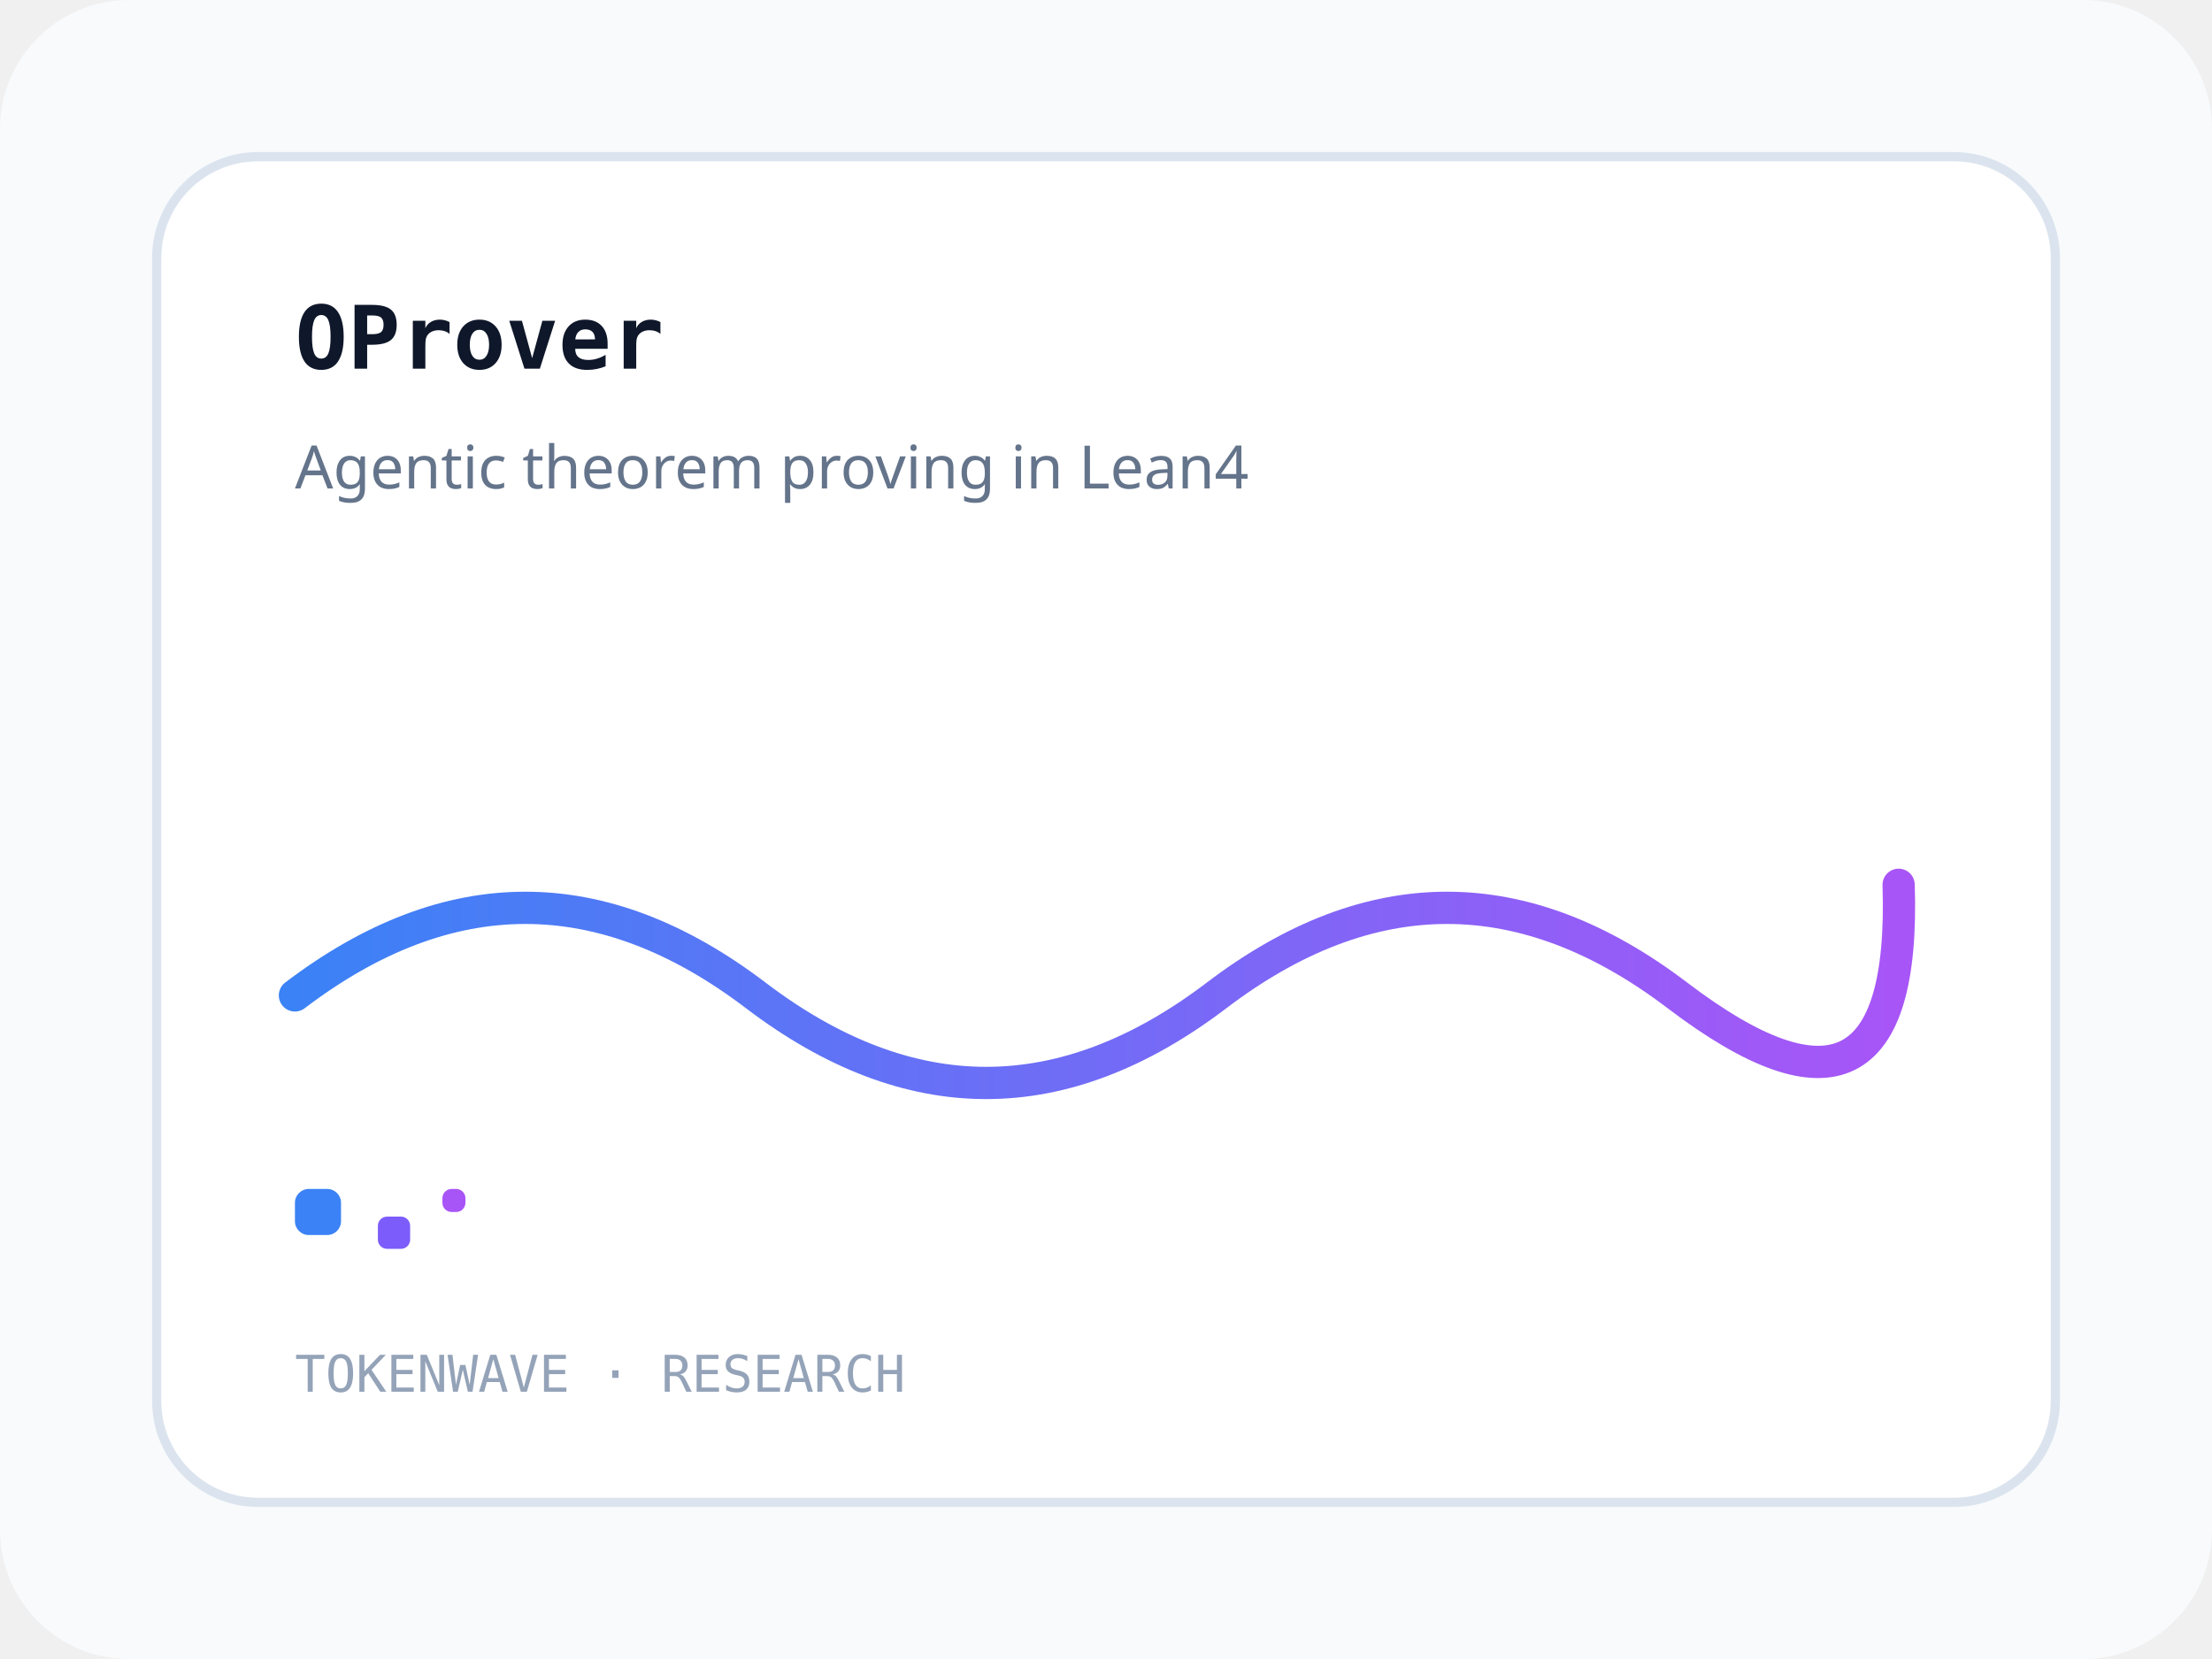
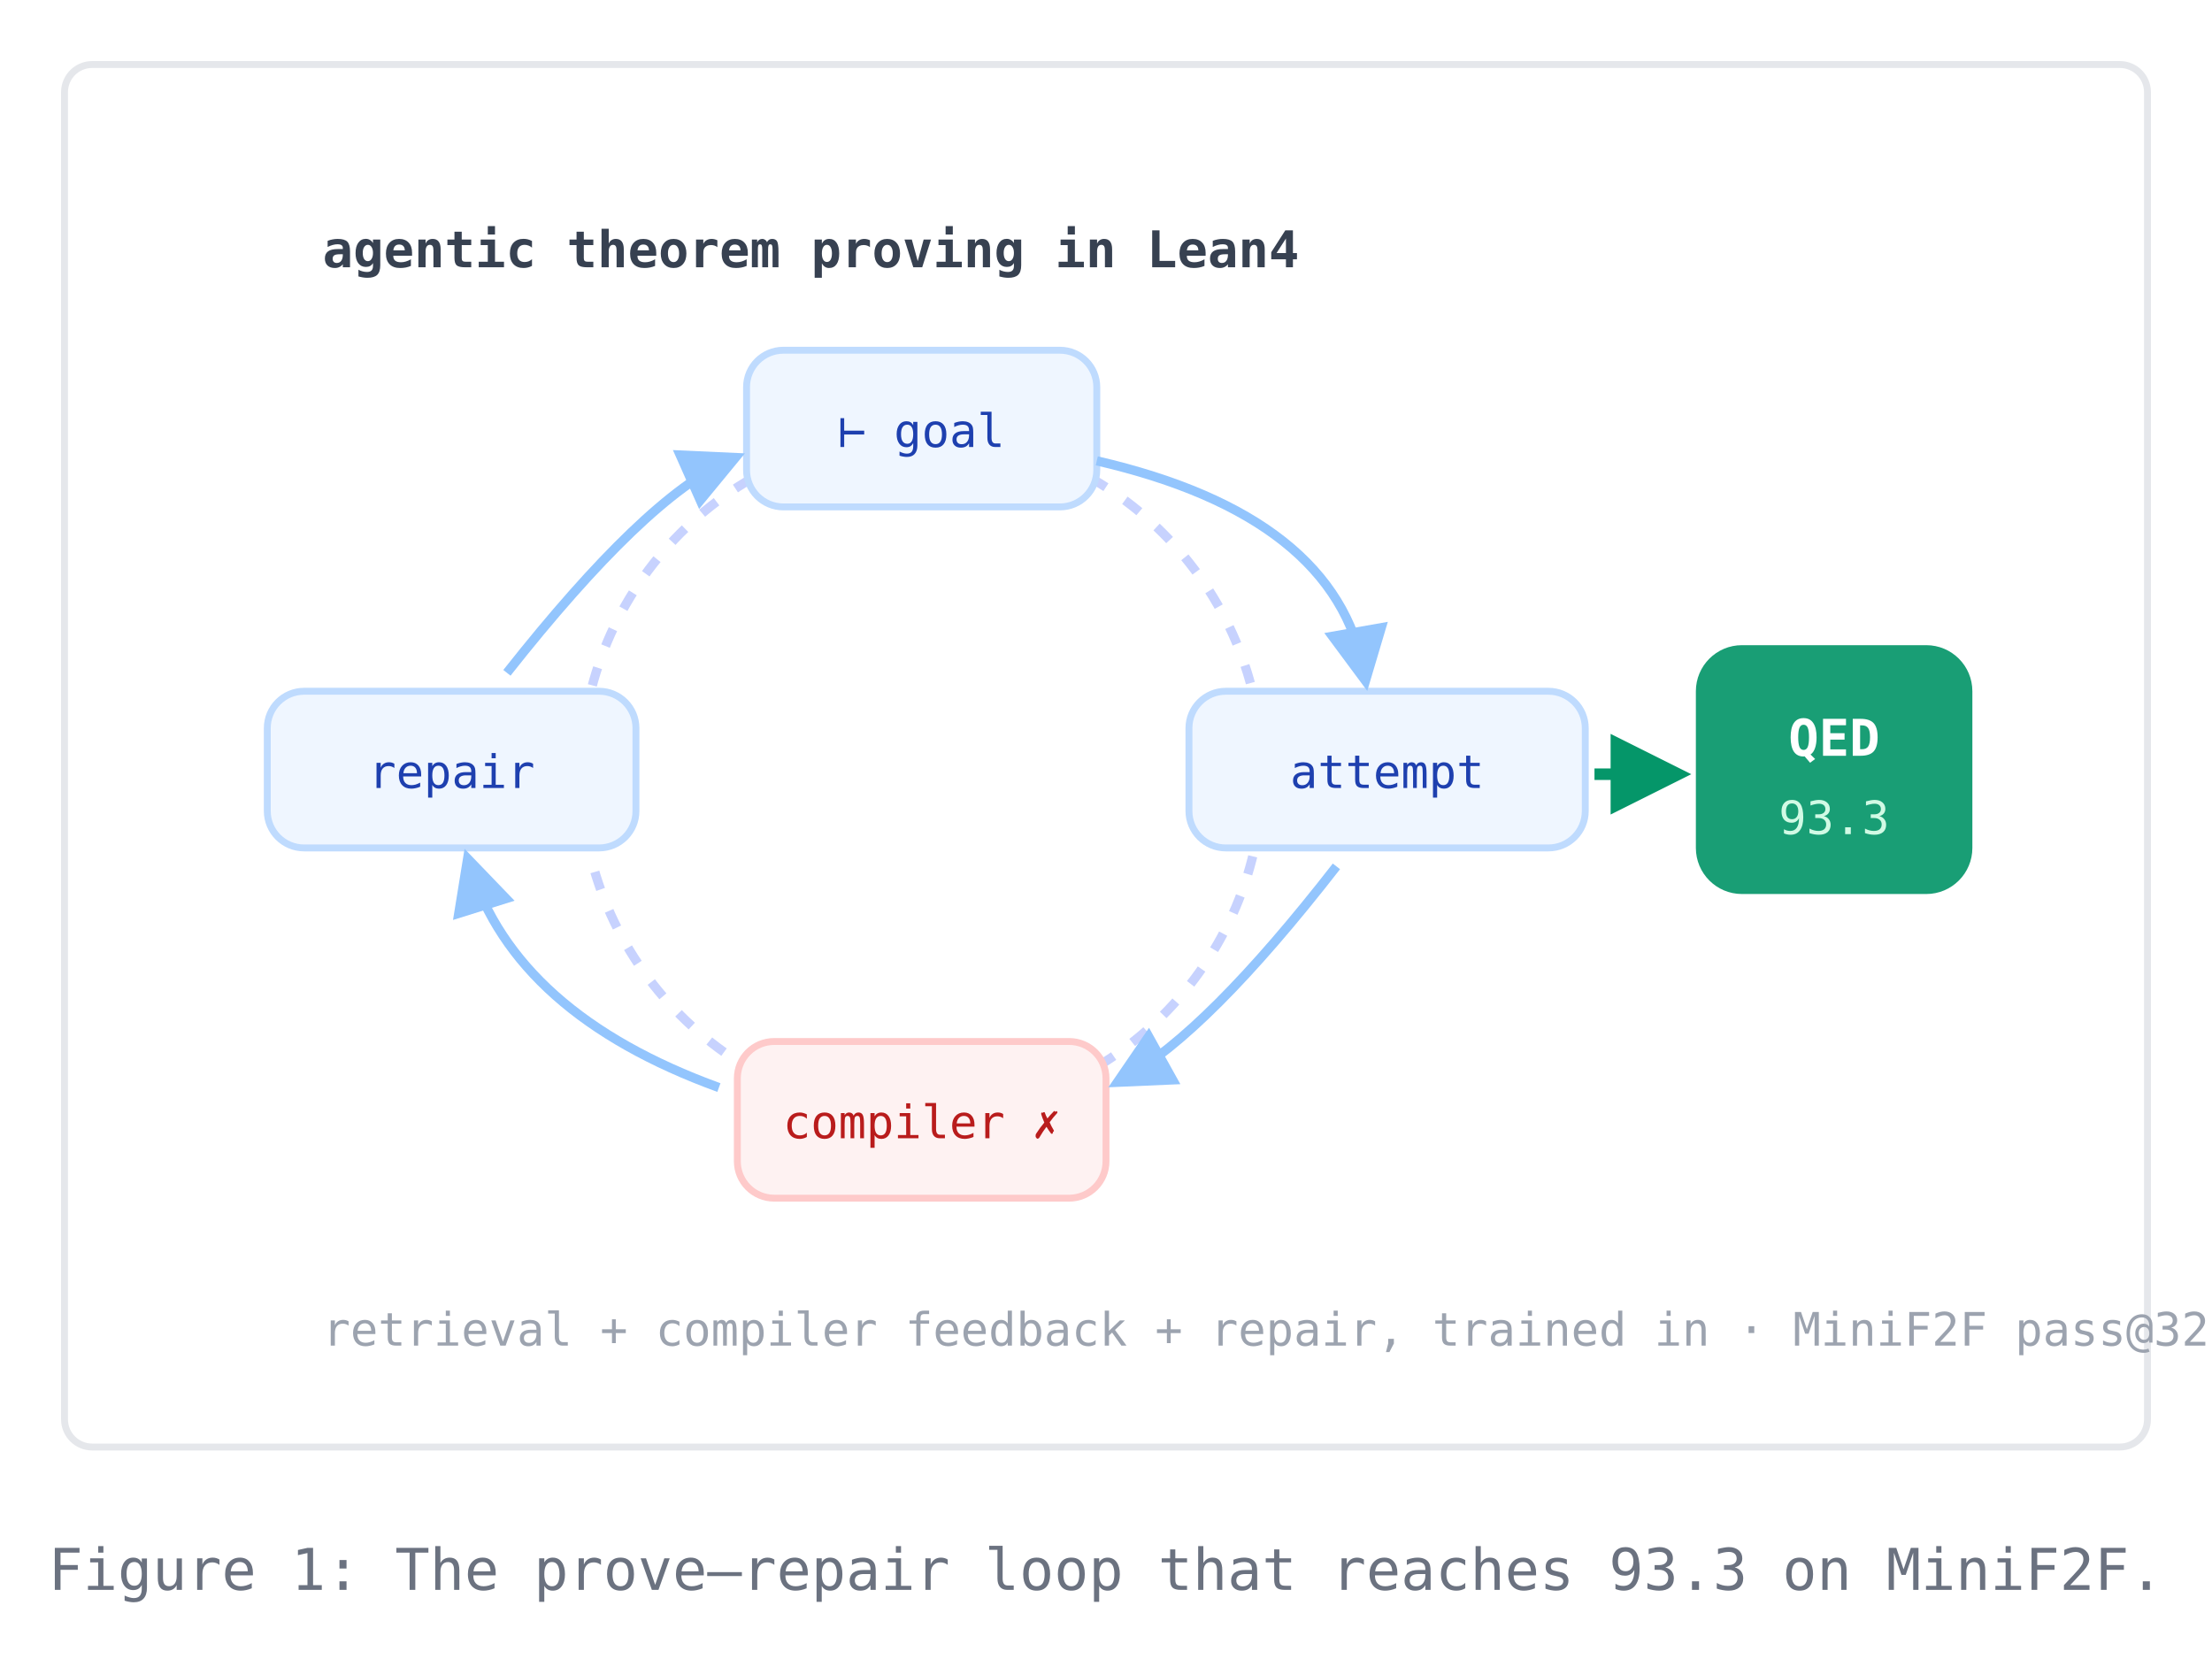
- <svg xmlns="http://www.w3.org/2000/svg" width="480" height="360" viewBox="0 0 480 360" role="img" aria-labelledby="title desc">
-   <rect width="480" height="360" rx="28" fill="#f8fafc" />
-   <rect x="34" y="34" width="412" height="292" rx="22" fill="#fff" stroke="#dbe4ee" stroke-width="2" />
-   <text x="64" y="80" fill="#0f172a" font-family="ui-monospace, SFMono-Regular, Menlo, monospace" font-size="19" font-weight="700">OProver</text>
-   <text x="64" y="106" fill="#64748b" font-family="system-ui, sans-serif" font-size="13">Agentic theorem proving in Lean4</text>
-   <path d="M64 216 Q114 178 164 216 T264 216 T364 216 T412 192" fill="none" stroke="url(#g)" stroke-width="7" stroke-linecap="round" />
+ <svg xmlns="http://www.w3.org/2000/svg" viewBox="0 0 480 360">
+   <rect width="480" height="360" fill="#ffffff" />
+   <rect x="14" y="14" width="452" height="300" fill="none" stroke="#e5e7eb" stroke-width="1.5" rx="6" />
+   <text x="70" y="58" font-family="Space Mono, Menlo, monospace" font-size="11" fill="#374151" font-weight="bold">agentic theorem proving in Lean4</text>
+   <circle cx="200" cy="168" r="74" fill="none" stroke="#c7d2fe" stroke-width="2" stroke-dasharray="4 5" />
+   <rect x="162" y="76" width="76" height="34" rx="8" fill="#eff6ff" stroke="#bfdbfe" stroke-width="1.5" />
+   <text x="200" y="97" text-anchor="middle" font-family="Space Mono, Menlo, monospace" font-size="10" fill="#1e40af">⊢ goal</text>
+   <rect x="258" y="150" width="86" height="34" rx="8" fill="#eff6ff" stroke="#bfdbfe" stroke-width="1.5" />
+   <text x="301" y="171" text-anchor="middle" font-family="Space Mono, Menlo, monospace" font-size="10" fill="#1e40af">attempt</text>
+   <rect x="160" y="226" width="80" height="34" rx="8" fill="#fef2f2" stroke="#fecaca" stroke-width="1.5" />
+   <text x="200" y="247" text-anchor="middle" font-family="Space Mono, Menlo, monospace" font-size="10" fill="#b91c1c">compiler ✗</text>
+   <rect x="58" y="150" width="80" height="34" rx="8" fill="#eff6ff" stroke="#bfdbfe" stroke-width="1.5" />
+   <text x="98" y="171" text-anchor="middle" font-family="Space Mono, Menlo, monospace" font-size="10" fill="#1e40af">repair</text>
+   <path d="M238 100 Q290 112 296 146" fill="none" stroke="#93c5fd" stroke-width="2" marker-end="url(#a)" />
+   <path d="M290 188 Q262 224 244 234" fill="none" stroke="#93c5fd" stroke-width="2" marker-end="url(#a)" />
+   <path d="M156 236 Q112 220 102 188" fill="none" stroke="#93c5fd" stroke-width="2" marker-end="url(#a)" />
+   <path d="M110 146 Q140 108 158 100" fill="none" stroke="#93c5fd" stroke-width="2" marker-end="url(#a)" />
  <defs>
-     <linearGradient id="g" x1="0" y1="0" x2="1" y2="0">
-       <stop offset="0" stop-color="#3B82F6" />
-       <stop offset="1" stop-color="#A855F7" />
-     </linearGradient>
+     <marker id="a" markerWidth="7" markerHeight="7" refX="5" refY="3.5" orient="auto">
+       <path d="M0 0 L7 3.5 L0 7 z" fill="#93c5fd" />
+     </marker>
  </defs>
-   <rect x="64" y="258" width="10" height="10" rx="3" fill="#3B82F6" />
-   <rect x="82" y="264" width="7" height="7" rx="2" fill="#7C5CFA" />
-   <rect x="96" y="258" width="5" height="5" rx="2" fill="#A855F7" />
-   <text x="64" y="302" fill="#94a3b8" font-family="ui-monospace, SFMono-Regular, Menlo, monospace" font-size="11">TOKENWAVE · RESEARCH</text>
+   <rect x="368" y="140" width="60" height="54" rx="10" fill="#059669" opacity="0.92" />
+   <text x="398" y="164" text-anchor="middle" font-family="Space Mono, Menlo, monospace" font-size="11" fill="#ffffff" font-weight="bold">QED</text>
+   <text x="398" y="181" text-anchor="middle" font-family="Space Mono, Menlo, monospace" font-size="10" fill="#d1fae5">93.3</text>
+   <path d="M346 168 L362 168" stroke="#059669" stroke-width="2.5" marker-end="url(#b)" />
+   <defs>
+     <marker id="b" markerWidth="7" markerHeight="7" refX="5" refY="3.5" orient="auto">
+       <path d="M0 0 L7 3.5 L0 7 z" fill="#059669" />
+     </marker>
+   </defs>
+   <text x="70" y="292" font-family="Space Mono, Menlo, monospace" font-size="10" fill="#9ca3af">retrieval + compiler feedback + repair, trained in  ·  MiniF2F pass@32</text>
+   <text x="240" y="345" text-anchor="middle" font-family="Space Mono, Menlo, monospace" font-size="12.5" fill="#6b7280">Figure 1: The prove–repair loop that reaches 93.3 on MiniF2F.</text>
</svg>
